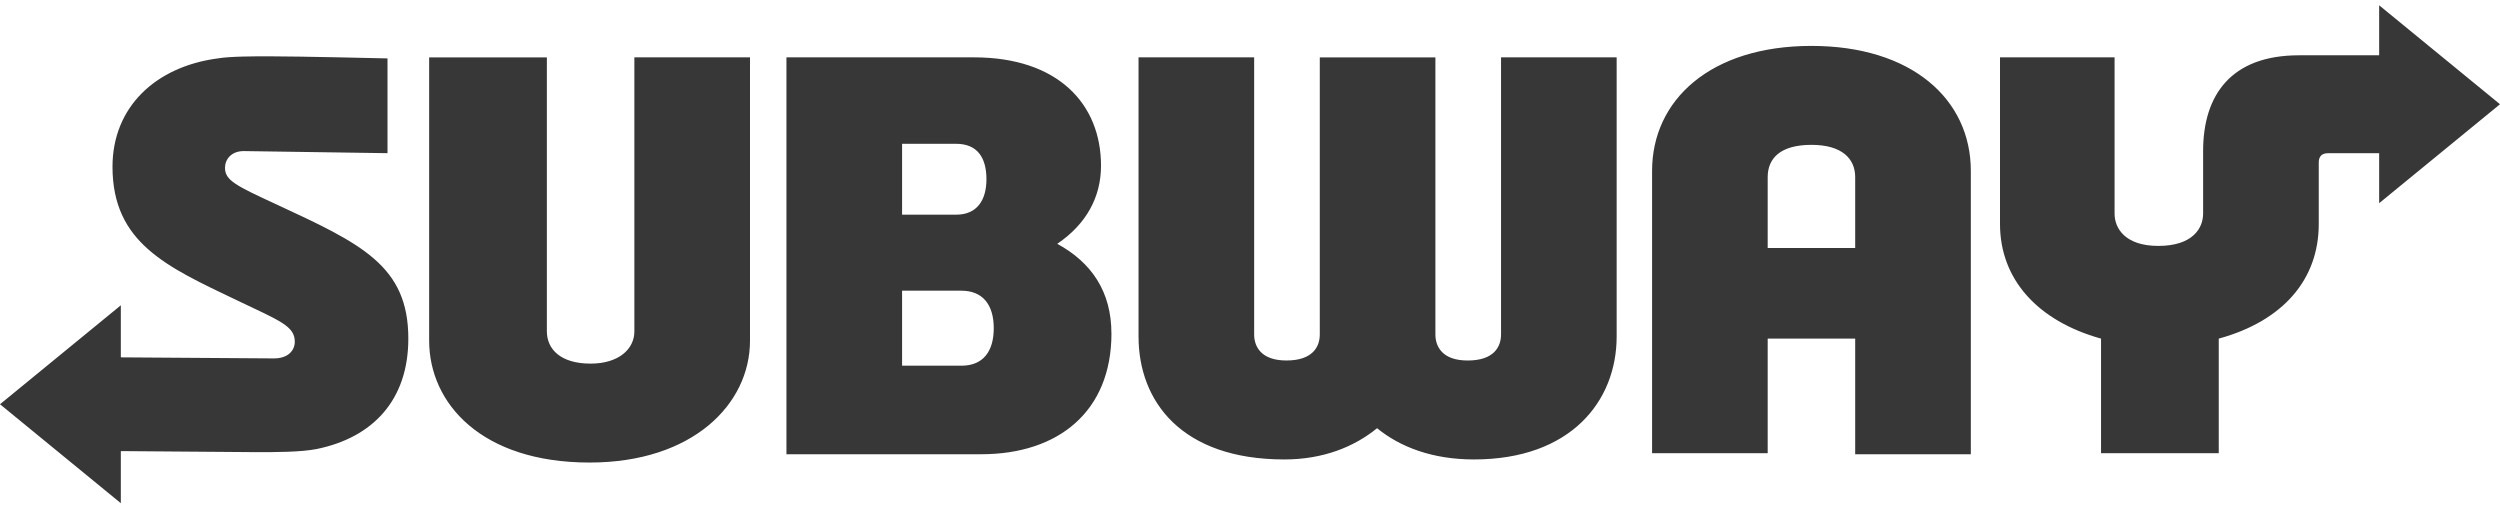
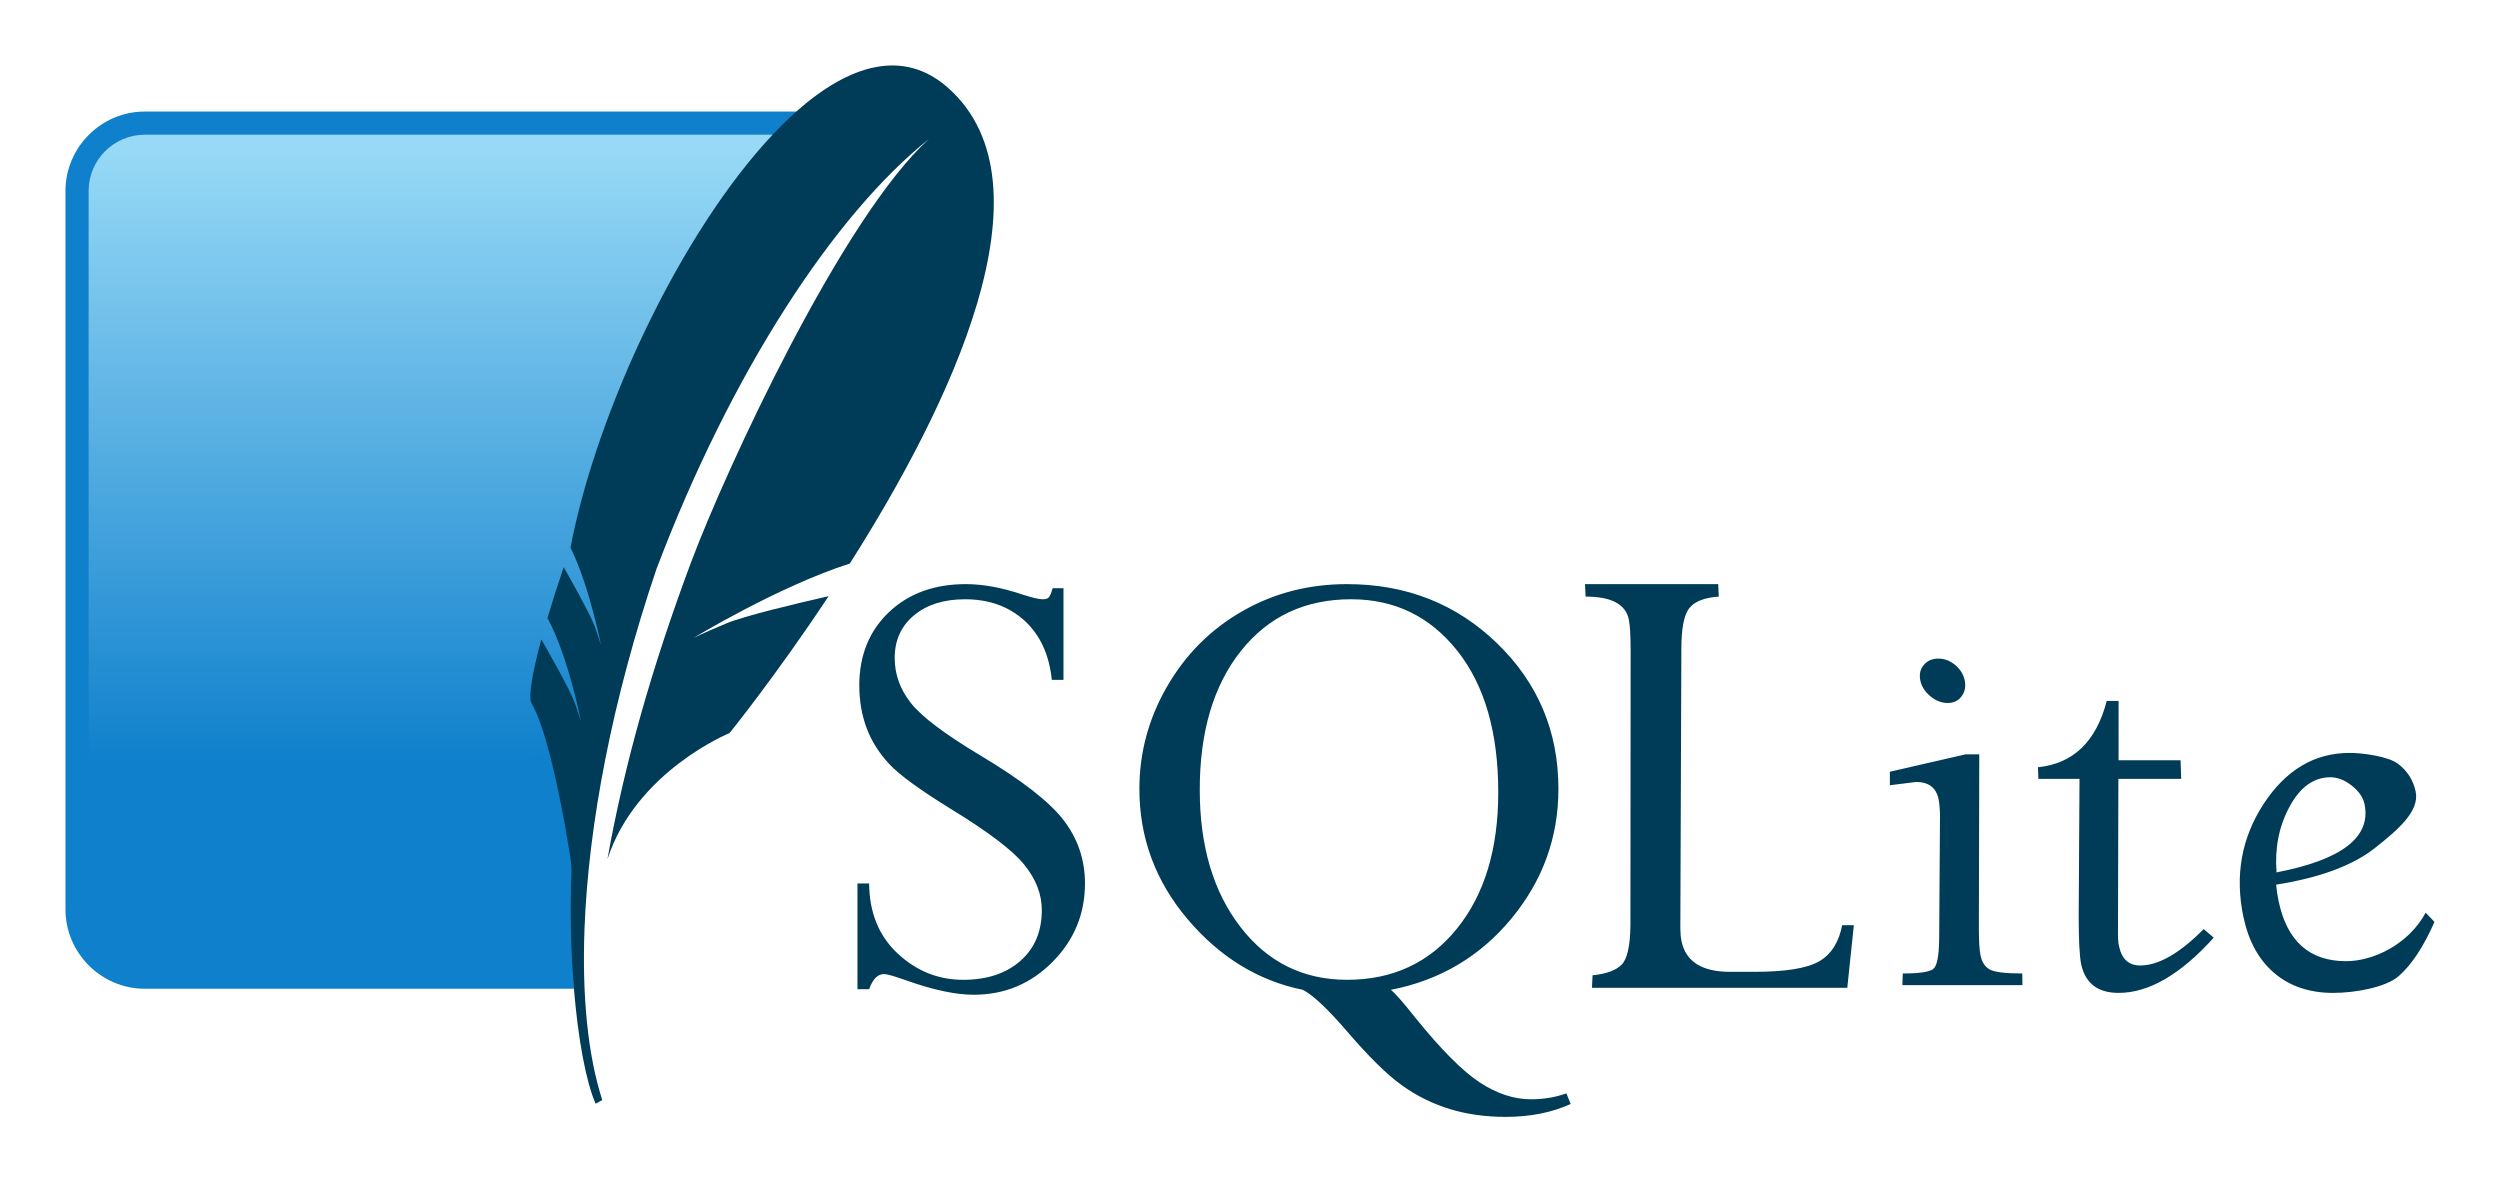
- <svg xmlns="http://www.w3.org/2000/svg" width="118" height="24" fill="none">
-   <path fill="#373737" d="M19.273 15.982c0 2.901-1.672 4.671-4.327 5.212-.737.148-1.966.148-2.802.148l-6.441-.05v2.459L0 19.08l5.703-4.67v2.457l7.228.05c.688 0 .983-.394.983-.787 0-.737-.688-.983-2.753-1.967C7.866 12.59 5.31 11.46 5.31 7.87c0-2.803 2.015-4.72 4.965-5.113.59-.099 1.721-.099 2.41-.099 1.475 0 5.605.099 5.605.099V7.23l-6.785-.099c-.59 0-.885.394-.885.787 0 .59.491.836 2.409 1.721 4.032 1.868 6.244 2.9 6.244 6.342zm10.67-.344c0 .836-.738 1.525-2.066 1.525-1.426 0-2.065-.689-2.065-1.525V2.708h-5.556V16.08c0 2.95 2.459 5.752 7.572 5.752 4.868 0 7.572-2.753 7.572-5.752V2.707h-5.458v12.931zm22.518.099c0 3.687-2.508 5.703-6.146 5.703H37.12V2.707h8.85c3.982 0 5.998 2.213 5.998 5.114 0 1.475-.688 2.753-2.065 3.687 1.622.885 2.556 2.262 2.556 4.229zm-9.883-5.605h2.557c.983 0 1.425-.689 1.425-1.672 0-1.033-.442-1.672-1.425-1.672h-2.557v3.344zm4.327 5.359c0-1.131-.541-1.77-1.525-1.77h-2.802v3.54h2.802c1.033 0 1.525-.688 1.525-1.77zM70.849 2.707h5.457v13.177c0 3.049-2.163 5.802-6.736 5.802-1.966 0-3.49-.59-4.572-1.475-1.082.885-2.557 1.475-4.376 1.475-4.867 0-6.883-2.753-6.883-5.802V2.707h5.457v13.079c0 .54.295 1.229 1.524 1.229 1.23 0 1.574-.64 1.574-1.23V2.708h5.457v13.079c0 .54.295 1.229 1.524 1.229 1.23 0 1.574-.64 1.574-1.23V2.708zm28.959 7.375V2.707H94.4v7.867c0 2.606 1.77 4.573 4.769 5.409v5.408h5.556v-5.408c3.048-.836 4.72-2.803 4.72-5.409v-2.9c0-.296.147-.443.442-.443h2.409v2.36L118 4.92 112.296.25v2.36h-3.786c-3.195 0-4.523 1.867-4.523 4.522v2.95c0 .689-.492 1.525-2.114 1.525-1.573 0-2.065-.836-2.065-1.524zm-6.785-2.015V21.44h-5.458v-5.458h-4.13v5.409h-5.457V8.067c0-3.344 2.753-5.9 7.522-5.9 4.72 0 7.523 2.507 7.523 5.9zm-5.458 3.638V8.362c0-.885-.639-1.525-2.065-1.525-1.475 0-2.065.64-2.065 1.525v3.343h4.13z" />
+ <svg xmlns="http://www.w3.org/2000/svg" xmlns:xlink="http://www.w3.org/1999/xlink" version="1.1" width="381.851" height="180.603" id="svg2985" xml:space="preserve">
+   <defs id="defs2989">
+     <linearGradient x1="0" y1="0" x2="1" y2="0" id="linearGradient3027" gradientUnits="userSpaceOnUse" gradientTransform="matrix(-4.02e-6,-91.8907,-91.8907,4.02e-6,85.8809,161.434)" spreadMethod="pad">
+       <stop id="stop3029" style="stop-color:#97d9f6;stop-opacity:1" offset="0" />
+       <stop id="stop3031" style="stop-color:#0f80cc;stop-opacity:1" offset="0.92" />
+       <stop id="stop3033" style="stop-color:#0f80cc;stop-opacity:1" offset="1" />
+     </linearGradient>
+     <linearGradient x1="-15.615" y1="-9.108" x2="-6.741" y2="-9.108" id="linearGradient5421" xlink:href="#linearGradient3027" gradientUnits="userSpaceOnUse" gradientTransform="matrix(-4.02e-7,-9.18907,-9.18907,4.02e-7,8.58809,16.1434)" spreadMethod="pad" />
+     <linearGradient x1="-15.615" y1="-9.108" x2="-6.741" y2="-9.108" id="linearGradient2995" xlink:href="#linearGradient3027" gradientUnits="userSpaceOnUse" gradientTransform="matrix(-5.025e-7,11.48634,-11.48634,-5.025e-7,-30.83964,202.187)" spreadMethod="pad" />
+   </defs>
+   <path d="m 147.531,89.219 c -4.822,0 -8.744,1.427 -11.75,4.281 -3.006,2.856 -4.531,6.6 -4.531,11.188 0,2.377 0.379,4.545 1.125,6.531 0.746,1.99 1.907,3.834 3.469,5.5 1.561,1.667 4.686,3.933 9.344,6.812 5.715,3.489 9.455,6.32 11.25,8.531 1.796,2.209 2.688,4.524 2.688,6.938 0,3.232 -1.064,5.811 -3.25,7.75 -2.19,1.94 -5.119,2.906 -8.75,2.906 -3.83,0 -7.166,-1.35 -10.031,-4.031 -2.865,-2.685 -4.311,-6.236 -4.344,-10.688 l -1.781,0 0,16.156 1.781,0 c 0.544,-1.53 1.296,-2.312 2.281,-2.312 0.474,0 1.584,0.327 3.312,0.938 4.206,1.497 7.66,2.219 10.375,2.219 4.679,0 8.672,-1.639 12,-4.969 3.322,-3.329 5,-7.344 5,-12.031 0,-3.635 -1.107,-6.869 -3.281,-9.687 -2.174,-2.822 -6.401,-6.105 -12.719,-9.875 -5.436,-3.266 -8.965,-5.926 -10.594,-8 -1.631,-2.071 -2.469,-4.361 -2.469,-6.875 0,-2.719 0.999,-4.903 2.969,-6.531 1.97,-1.63 4.551,-2.438 7.781,-2.438 3.635,0 6.665,1.079 9.062,3.25 2.395,2.175 3.78,5.189 4.188,9.063 l 1.781,0 0,-14 -1.656,0 c -0.203,0.714 -0.39,1.17 -0.562,1.375 -0.168,0.204 -0.49,0.312 -0.969,0.312 -0.576,0 -1.604,-0.242 -3.062,-0.719 -3.125,-1.052 -6.006,-1.594 -8.656,-1.594 z m 58.219,0 c -5.876,0 -11.211,1.385 -16.031,4.156 -4.827,2.766 -8.649,6.607 -11.469,11.5 -2.819,4.892 -4.219,10.088 -4.219,15.625 0,7.439 2.435,14.066 7.344,19.875 4.911,5.805 10.796,9.422 17.625,10.812 1.561,0.814 3.795,2.913 6.719,6.312 3.295,3.836 6.082,6.603 8.375,8.25 2.29,1.648 4.763,2.857 7.375,3.656 2.615,0.796 5.442,1.188 8.5,1.188 3.703,0 7.018,-0.643 9.938,-1.969 L 239.25,167 c -1.695,0.611 -3.502,0.906 -5.406,0.906 -2.584,0 -5.195,-0.852 -7.812,-2.562 -2.614,-1.715 -5.883,-4.986 -9.781,-9.812 -1.833,-2.312 -3.098,-3.772 -3.812,-4.344 7.471,-1.459 13.615,-5.08 18.406,-10.875 4.79,-5.793 7.188,-12.403 7.188,-19.812 0,-8.797 -3.13,-16.191 -9.344,-22.219 -6.219,-6.029 -13.866,-9.062 -22.938,-9.062 z m 36.344,0 0.094,1.906 c 3.913,0 6.104,1.153 6.594,3.469 0.182,0.829 0.266,2.359 0.281,4.562 l -0.031,42.156 c -0.033,3.148 -0.481,5.159 -1.344,6.031 -0.864,0.866 -2.324,1.409 -4.438,1.625 l -0.094,1.906 39,0 1,-9.562 -1.781,0 c -0.509,2.605 -1.675,4.471 -3.531,5.531 -1.861,1.068 -5.152,1.594 -9.906,1.594 l -3.688,0 c -4.277,0 -6.753,-1.546 -7.406,-4.656 -0.135,-0.615 -0.181,-1.275 -0.188,-2 l 0.156,-42.625 c -10e-4,-3.143 0.396,-5.25 1.219,-6.281 0.831,-1.028 2.33,-1.603 4.5,-1.75 l -0.094,-1.906 -20.344,0 z m -35.719,2.312 c 6.628,0 12.039,2.61 16.219,7.875 4.179,5.267 6.25,12.485 6.25,21.625 0,8.661 -2.101,15.596 -6.312,20.812 -4.211,5.215 -9.816,7.812 -16.781,7.812 -6.691,0 -12.117,-2.679 -16.281,-8.062 -4.16,-5.384 -6.219,-12.373 -6.219,-20.969 0,-8.832 2.084,-15.903 6.281,-21.188 4.195,-5.279 9.812,-7.906 16.844,-7.906 z m 89.688,9.063 c -0.951,0 -1.676,0.321 -2.219,0.969 -0.555,0.645 -0.725,1.426 -0.531,2.375 0.188,0.92 0.706,1.727 1.531,2.406 0.82,0.679 1.705,1.031 2.656,1.031 0.92,0 1.621,-0.353 2.125,-1.031 0.504,-0.679 0.657,-1.486 0.469,-2.406 -0.194,-0.949 -0.695,-1.73 -1.469,-2.375 -0.782,-0.647 -1.643,-0.969 -2.562,-0.969 z m 25.719,6.469 c -1.616,6.218 -5.12,9.582 -10.5,10.125 l 0.062,1.781 6.281,0 -0.125,21.062 c 0.01,3.601 0.12,5.998 0.375,7.219 0.619,2.921 2.526,4.406 5.719,4.406 4.619,0 9.464,-2.813 14.531,-8.438 l -1.531,-1.312 c -3.659,3.704 -6.894,5.562 -9.719,5.562 -1.736,0 -2.812,-0.999 -3.219,-2.969 C 323.545,144.022 323.5,143.462 323.5,142.812 l 0.062,-23.844 9.594,0 -0.094,-2.844 -9.469,0 0,-9.062 -1.812,0 z m 37.094,7.938 c -5.366,0 -9.731,2.605 -13.125,7.781 -3.376,5.185 -4.421,10.93 -3.094,17.25 0.781,3.702 2.337,6.571 4.719,8.594 2.377,2.022 5.394,3.031 9,3.031 3.357,0 8.033,-0.85 10,-2.562 1.972,-1.711 3.79,-4.484 5.469,-8.281 L 370.5,139.406 c -2.678,4.926 -8.081,7.406 -12.156,7.406 -5.603,0 -9.034,-3.074 -10.312,-9.188 -0.166,-0.78 -0.29,-1.619 -0.375,-2.5 6.665,-1.055 11.716,-2.924 15.125,-5.625 3.406,-2.703 6.826,-5.567 6.188,-8.594 -0.38,-1.798 -1.314,-3.212 -2.75,-4.281 -1.455,-1.068 -5.232,-1.625 -7.344,-1.625 z m -58.656,0.219 -11.562,2.656 0,2.062 4,-0.5 c 1.938,0 3.078,0.877 3.438,2.625 0.121,0.585 0.198,1.406 0.219,2.438 l -0.125,18.906 c -0.033,2.616 -0.323,4.137 -0.906,4.594 -0.589,0.458 -2.141,0.688 -4.656,0.688 l -0.062,1.781 18.344,0 -0.031,-1.781 c -2.549,0 -4.201,-0.201 -4.938,-0.594 -0.724,-0.39 -1.222,-1.1 -1.438,-2.188 -0.166,-0.784 -0.239,-2.134 -0.25,-4 l 0.062,-26.687 -2.094,0 z m 55.719,3.5 c 1.116,0 2.195,0.431 3.281,1.281 1.071,0.847 1.724,1.789 1.938,2.812 1.046,5.026 -3.41,8.501 -13.438,10.437 -0.286,-3.665 0.349,-6.992 1.969,-10 1.607,-3.005 3.701,-4.531 6.25,-4.531 z" id="SQLite" style="fill:#003b57;fill-opacity:1;fill-rule:nonzero;stroke:none" />
+   <path d="m 121.632,17.036 -99.506,0 C 15.457,17.036 10,22.494 10,29.162 l 0,109.737 c 0,6.668 5.457,12.125 12.126,12.125 l 65.537,0 C 86.919,118.415 98.054,55.13 121.632,17.036 z" id="solid-background" style="fill:#0f80cc;fill-opacity:1;fill-rule:nonzero;stroke:none" />
+   <path d="m 118.016,20.574 -95.891,0 c -4.735,0 -8.589,3.853 -8.589,8.589 l 0,101.73 c 21.717,-8.335 54.312,-15.527 76.85,-15.2 4.529,-23.681 17.839,-70.09 27.63,-95.119 z" id="gradient-background" style="fill:url(#linearGradient2995);fill-opacity:1;fill-rule:nonzero;stroke:none" />
+   <path d="m 144.841,13.445 c -6.815,-6.077 -15.066,-3.636 -23.21,3.591 -1.209,1.074 -2.415,2.265 -3.615,3.538 -13.931,14.779 -26.863,42.154 -30.88,63.06 1.565,3.174 2.788,7.224 3.592,10.318 0.206,0.794 0.393,1.539 0.541,2.172 0.354,1.5 0.544,2.473 0.544,2.473 0,0 -0.125,-0.473 -0.637,-1.959 -0.098,-0.285 -0.206,-0.596 -0.335,-0.963 -0.055,-0.151 -0.131,-0.335 -0.215,-0.531 -0.909,-2.112 -3.422,-6.571 -4.529,-8.512 -0.946,2.791 -1.782,5.402 -2.482,7.765 3.194,5.843 5.14,15.858 5.14,15.858 0,0 -0.169,-0.649 -0.971,-2.914 -0.713,-2.003 -4.261,-8.221 -5.102,-9.675 -1.438,5.309 -2.009,8.893 -1.494,9.765 1,1.691 1.953,4.608 2.79,7.835 1.89,7.269 3.204,16.117 3.204,16.117 0,0 0.043,0.586 0.114,1.489 -0.263,6.104 -0.105,12.433 0.367,18.153 0.626,7.572 1.805,14.077 3.308,17.558 l 1.02,-0.556 c -2.206,-6.859 -3.103,-15.848 -2.71,-26.214 0.594,-15.845 4.24,-34.954 10.977,-54.87 11.383,-30.065 27.175,-54.188 41.629,-65.707 -13.174,11.898 -31.004,50.409 -36.341,64.67 -5.976,15.97 -10.211,30.956 -12.764,45.315 4.404,-13.461 18.642,-19.247 18.642,-19.247 0,0 6.984,-8.613 15.145,-20.918 -4.889,1.115 -12.916,3.024 -15.605,4.154 -3.966,1.664 -5.035,2.231 -5.035,2.231 0,0 12.848,-7.824 23.87,-11.366 15.159,-23.875 31.674,-57.792 15.043,-72.629" id="feather" style="fill:#003b57;fill-opacity:1;fill-rule:nonzero;stroke:none" />
</svg>
